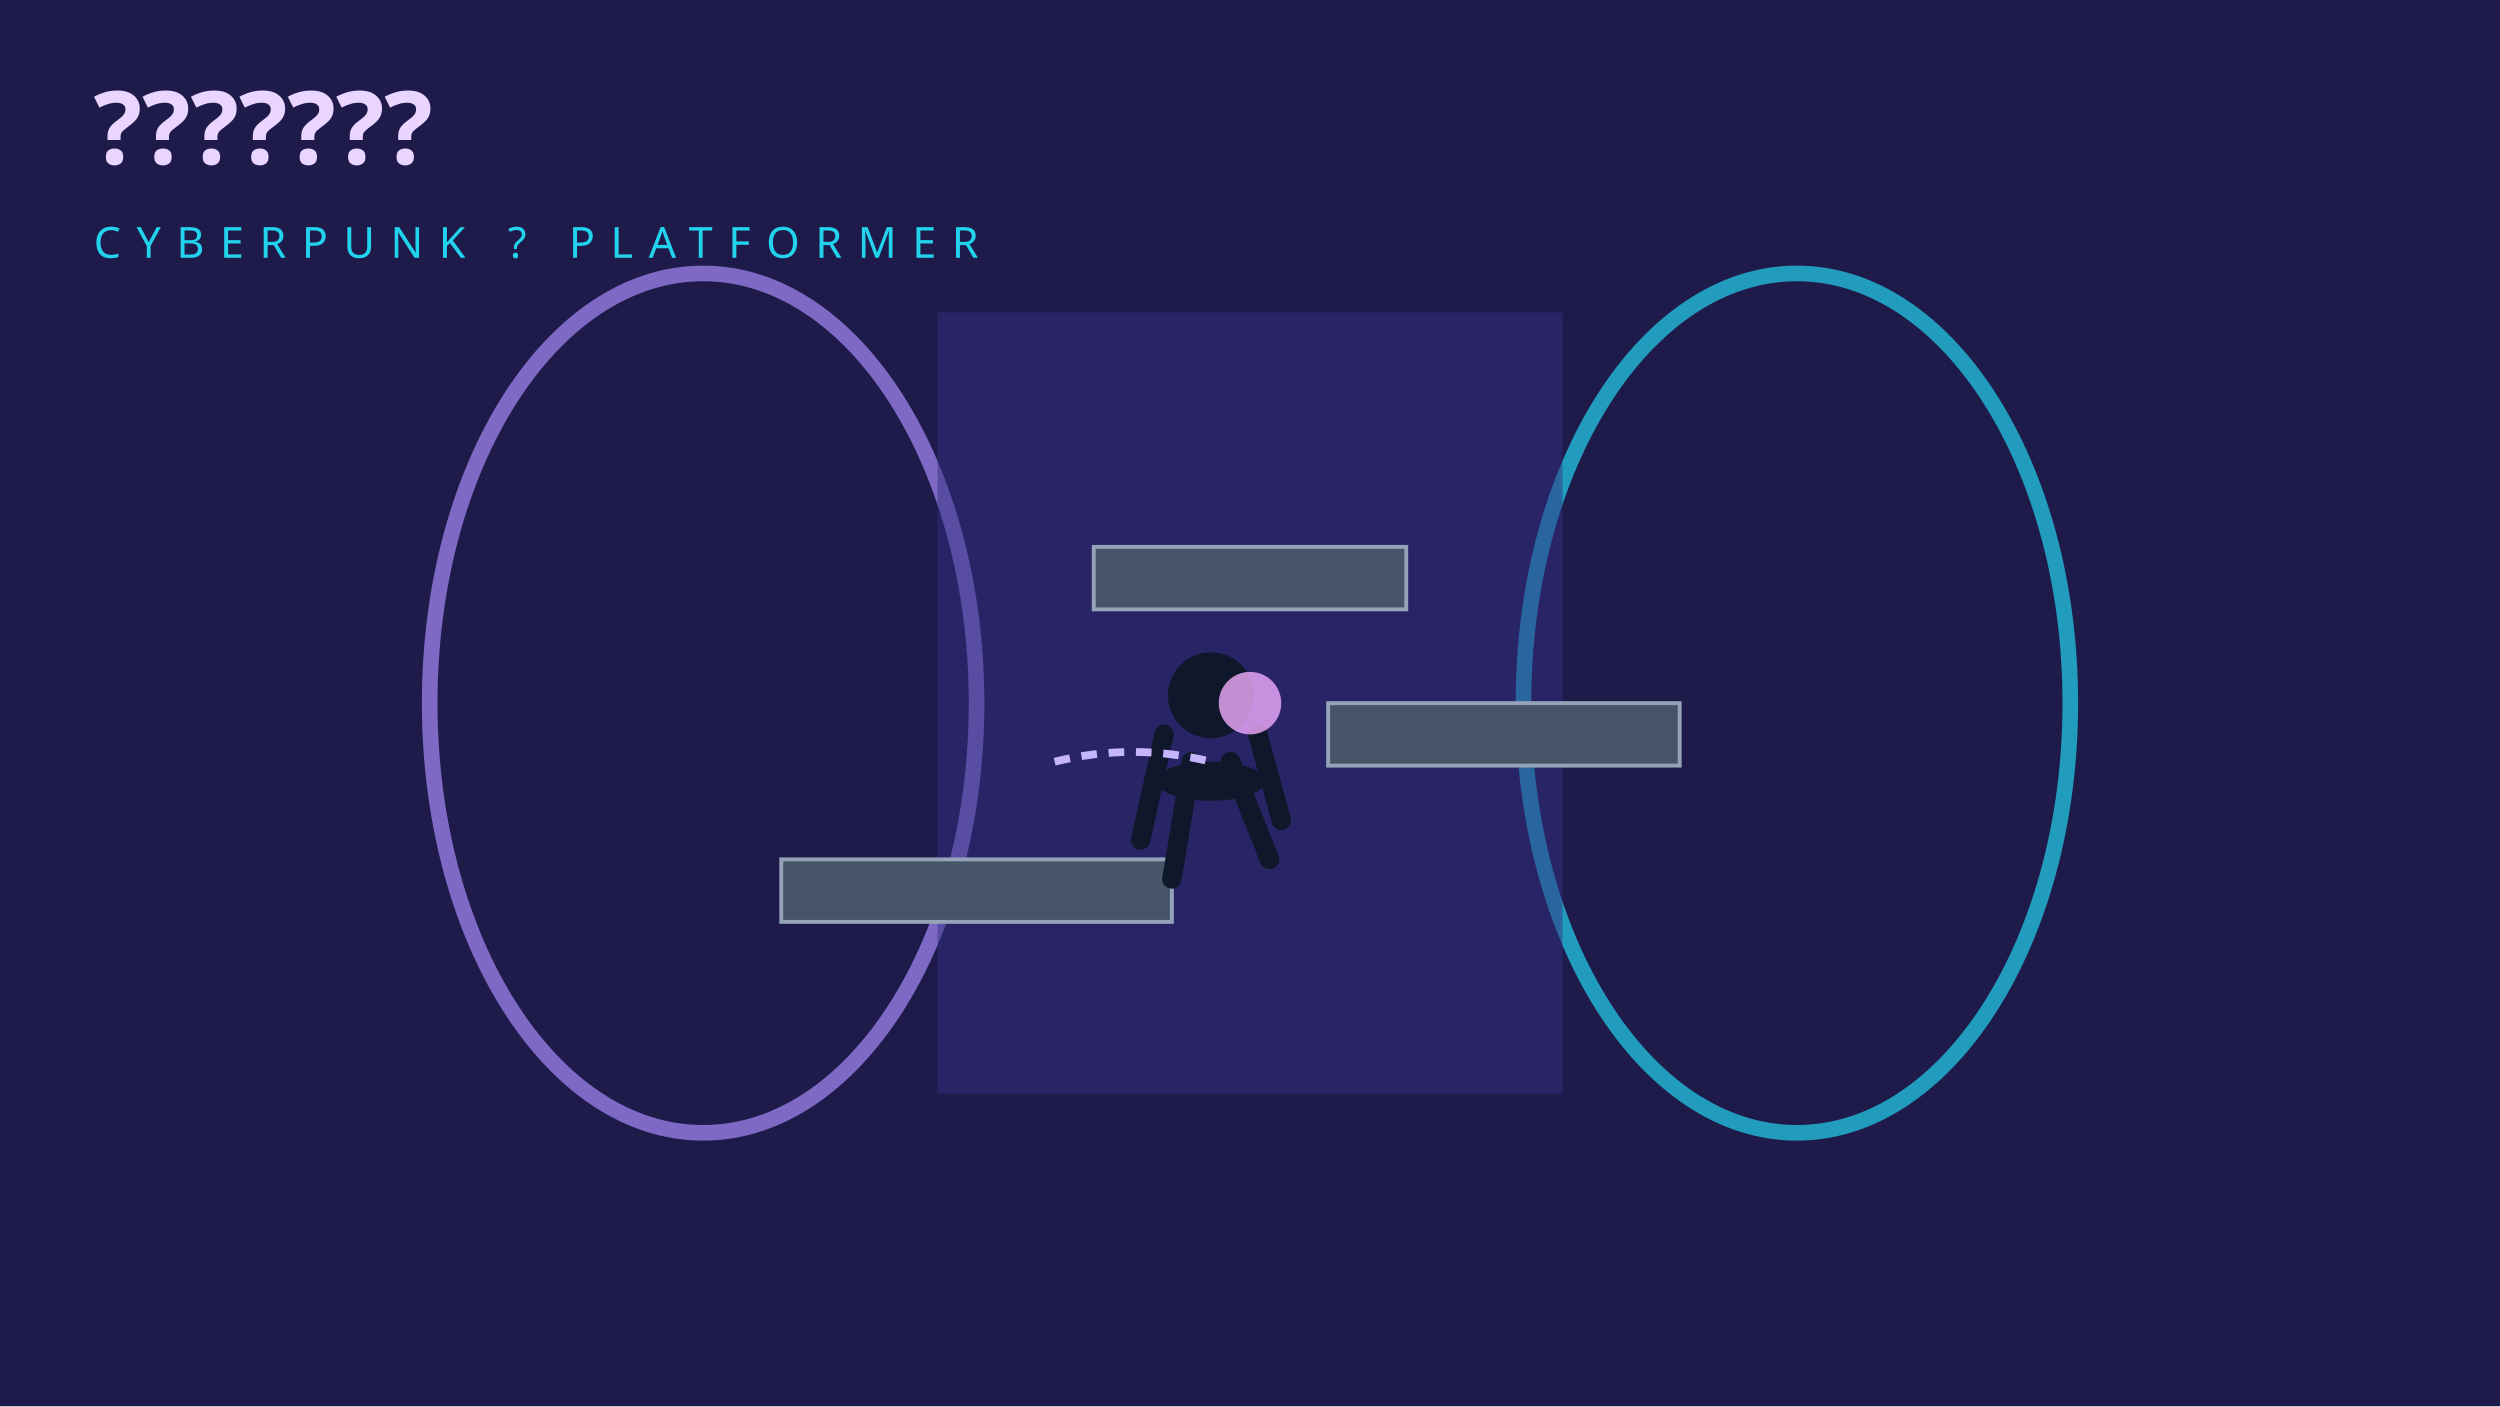
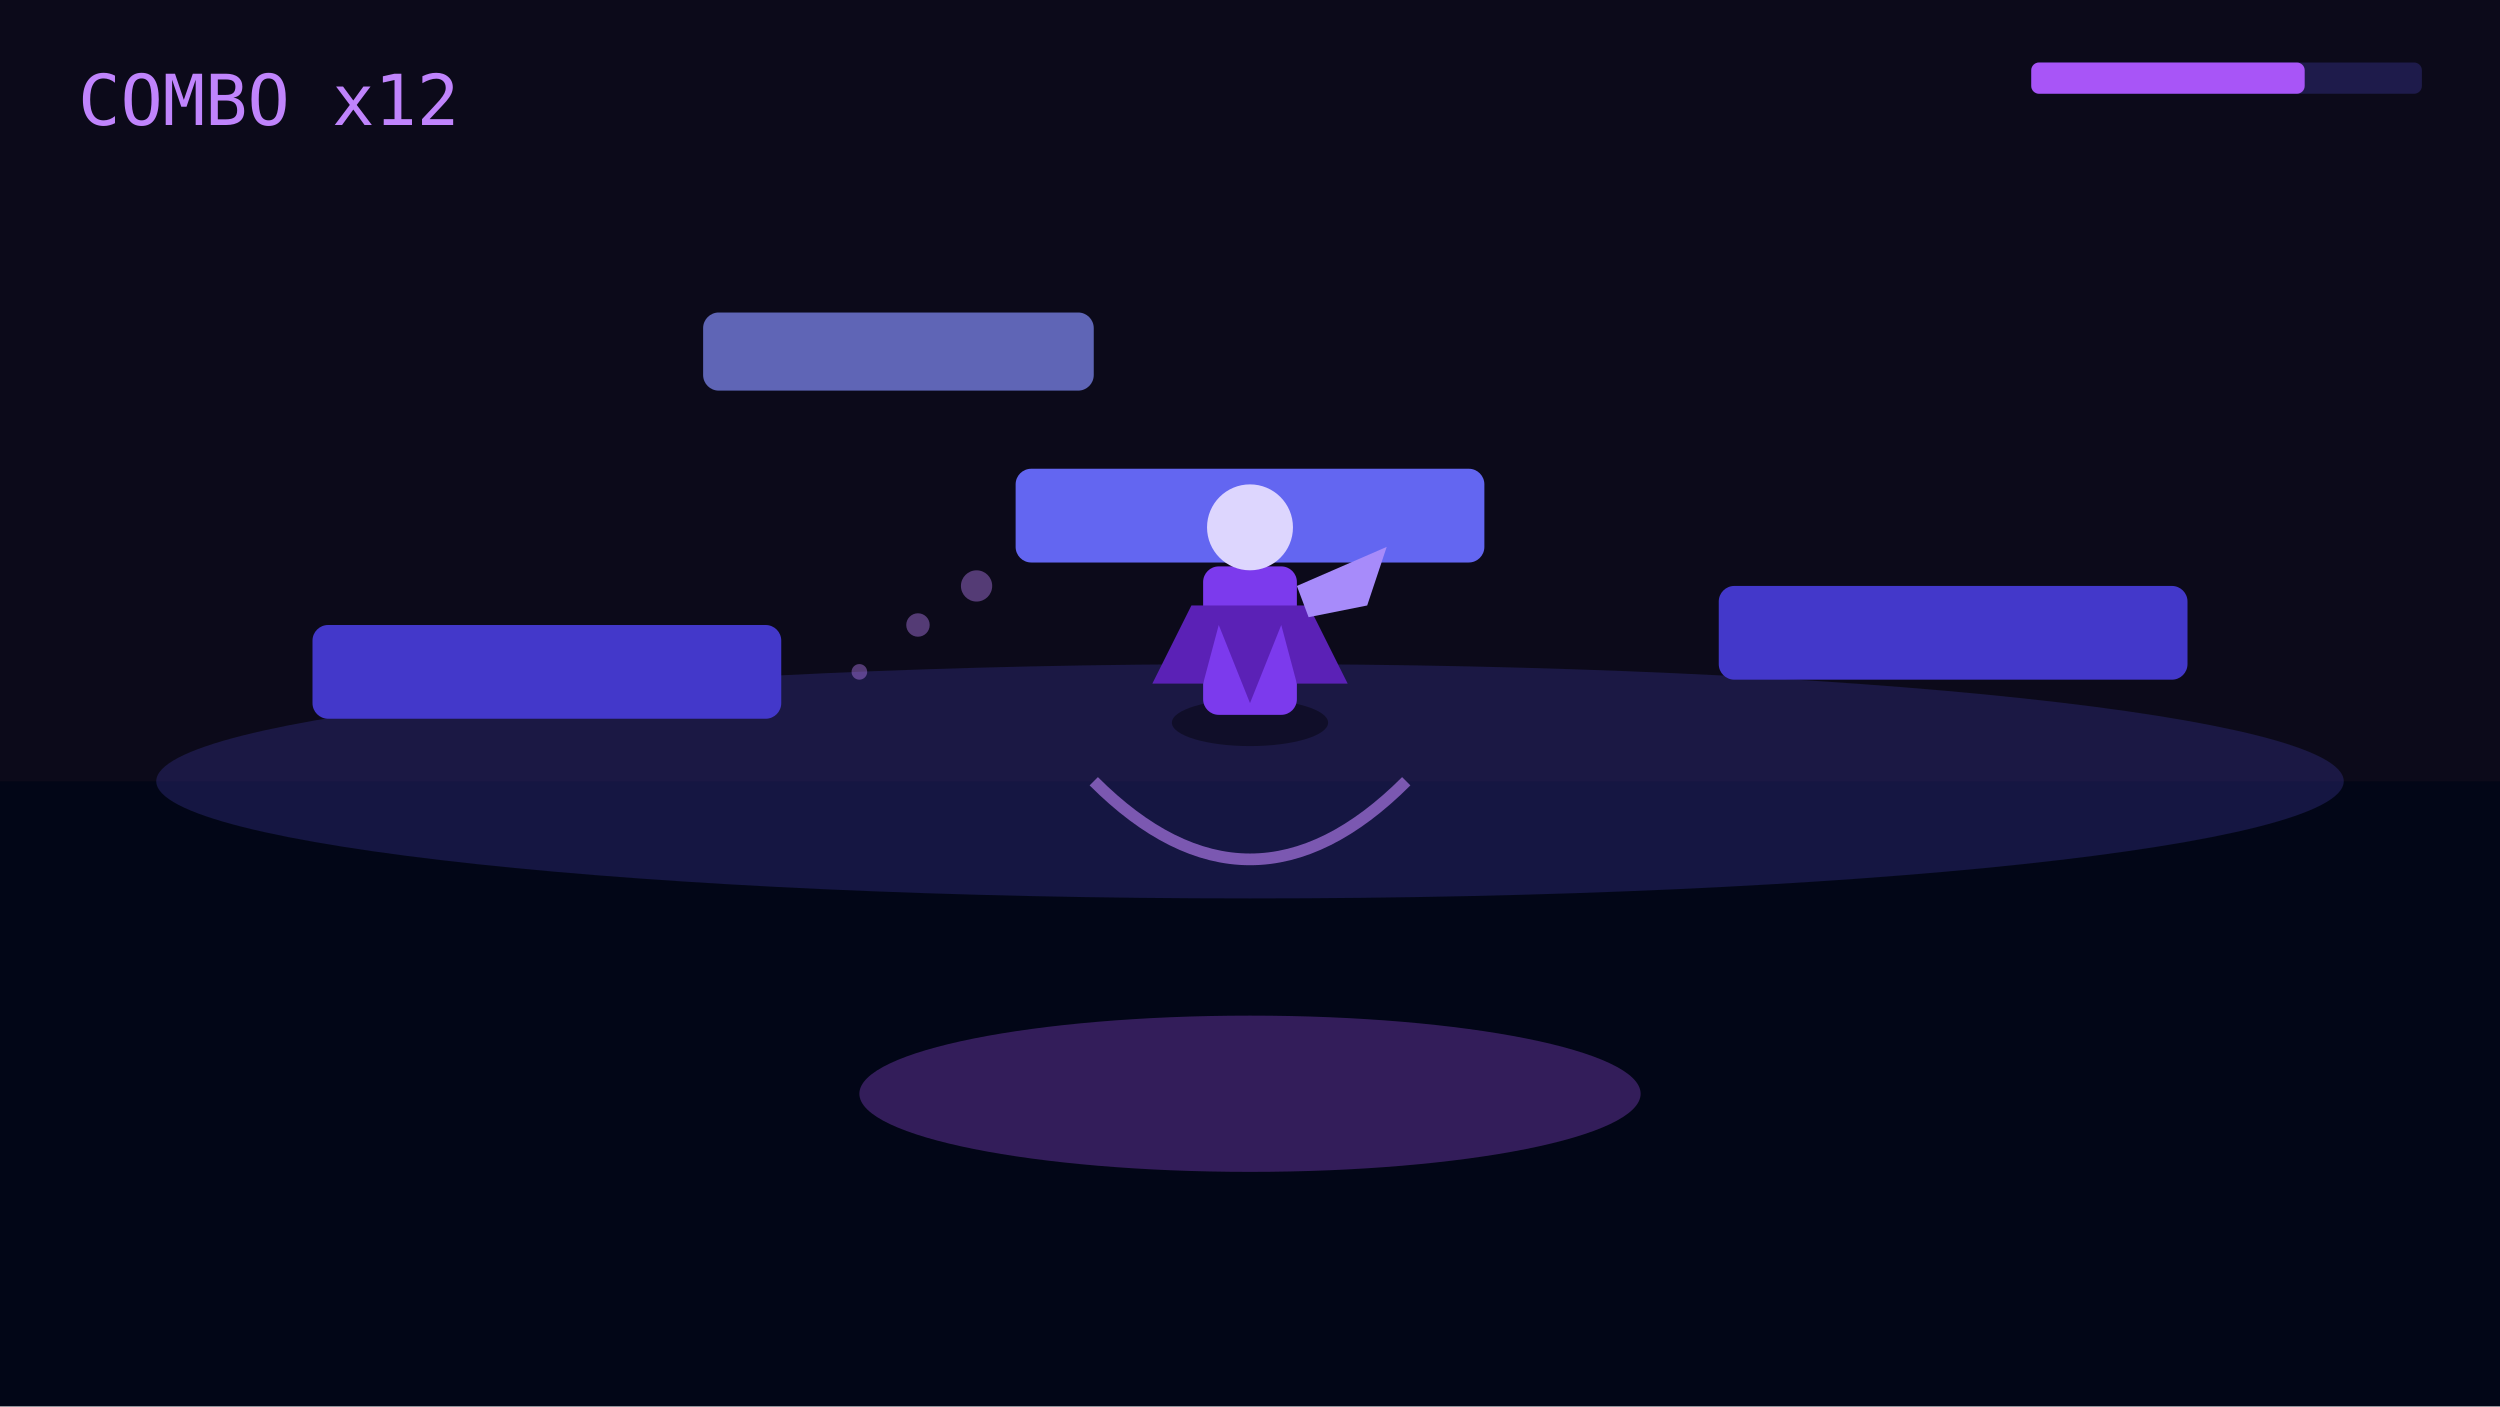
<svg xmlns="http://www.w3.org/2000/svg" width="640" height="360" viewBox="0 0 640 360">
-   <rect width="640" height="360" fill="#1e1b4b" />
-   <ellipse cx="180" cy="180" rx="70" ry="110" fill="none" stroke="#a78bfa" stroke-width="4" opacity="0.7" />
-   <ellipse cx="460" cy="180" rx="70" ry="110" fill="none" stroke="#22d3ee" stroke-width="4" opacity="0.7" />
-   <rect x="240" y="80" width="160" height="200" fill="#312e81" opacity="0.5" />
-   <rect x="200" y="220" width="100" height="16" fill="#475569" stroke="#94a3b8" stroke-width="1" />
-   <rect x="340" y="180" width="90" height="16" fill="#475569" stroke="#94a3b8" stroke-width="1" />
-   <rect x="280" y="140" width="80" height="16" fill="#475569" stroke="#94a3b8" stroke-width="1" />
-   <g fill="#0f172a">
-     <ellipse cx="310" cy="200" rx="14" ry="5" />
-     <circle cx="310" cy="178" r="11" />
-     <path d="M298 188 L292 215 M322 188 L328 210" stroke="#0f172a" stroke-width="5" stroke-linecap="round" />
-     <path d="M305 195 L300 225 M315 195 L325 220" stroke="#0f172a" stroke-width="5" stroke-linecap="round" />
+   <rect width="640" height="360" fill="#0c0a1a" />
+   <rect y="200" width="640" height="160" fill="#020617" />
+   <ellipse cx="320" cy="200" rx="280" ry="30" fill="#312e81" opacity="0.4" />
+   <rect x="80" y="160" width="120" height="24" rx="4" fill="#4338ca" />
+   <rect x="260" y="120" width="120" height="24" rx="4" fill="#6366f1" />
+   <rect x="440" y="150" width="120" height="24" rx="4" fill="#4338ca" />
+   <rect x="180" y="80" width="100" height="20" rx="4" fill="#818cf8" opacity="0.7" />
+   <ellipse cx="320" cy="280" rx="100" ry="20" fill="#a855f7" opacity="0.3" />
+   <path d="M280 200 Q320 240 360 200" fill="none" stroke="#c084fc" stroke-width="3" opacity="0.6" />
+   <g transform="translate(300,130)">
+     <ellipse cx="20" cy="55" rx="20" ry="6" fill="#000" opacity="0.4" />
+     <rect x="8" y="15" width="24" height="38" rx="4" fill="#7c3aed" />
+     <circle cx="20" cy="5" r="11" fill="#ddd6fe" />
+     <path d="M5 25 L-5 45 L8 45 L12 30 L20 50 L28 30 L32 45 L45 45 L35 25Z" fill="#5b21b6" />
+     <path d="M32 20 L55 10 L50 25 L35 28Z" fill="#a78bfa" />
  </g>
-   <path d="M270 195 Q290 190 310 195" fill="none" stroke="#c4b5fd" stroke-width="2" stroke-dasharray="4 3" />
-   <circle cx="320" cy="180" r="8" fill="#f0abfc" opacity="0.8" />
-   <text x="24" y="42" fill="#e9d5ff" font-family="sans-serif" font-size="26" font-weight="bold">???????</text>
-   <text x="24" y="66" fill="#22d3ee" font-family="sans-serif" font-size="11" letter-spacing="4">CYBERPUNK ? PLATFORMER</text>
+   <g opacity="0.4" fill="#c084fc">
+     <circle cx="250" cy="150" r="4" />
+     <circle cx="235" cy="160" r="3" />
+     <circle cx="220" cy="172" r="2" />
+   </g>
+   <text x="20" y="32" fill="#c084fc" font-family="monospace" font-size="18">COMBO x12</text>
+   <rect x="520" y="16" width="100" height="8" rx="2" fill="#1e1b4b" />
+   <rect x="520" y="16" width="70" height="8" rx="2" fill="#a855f7" />
</svg>
